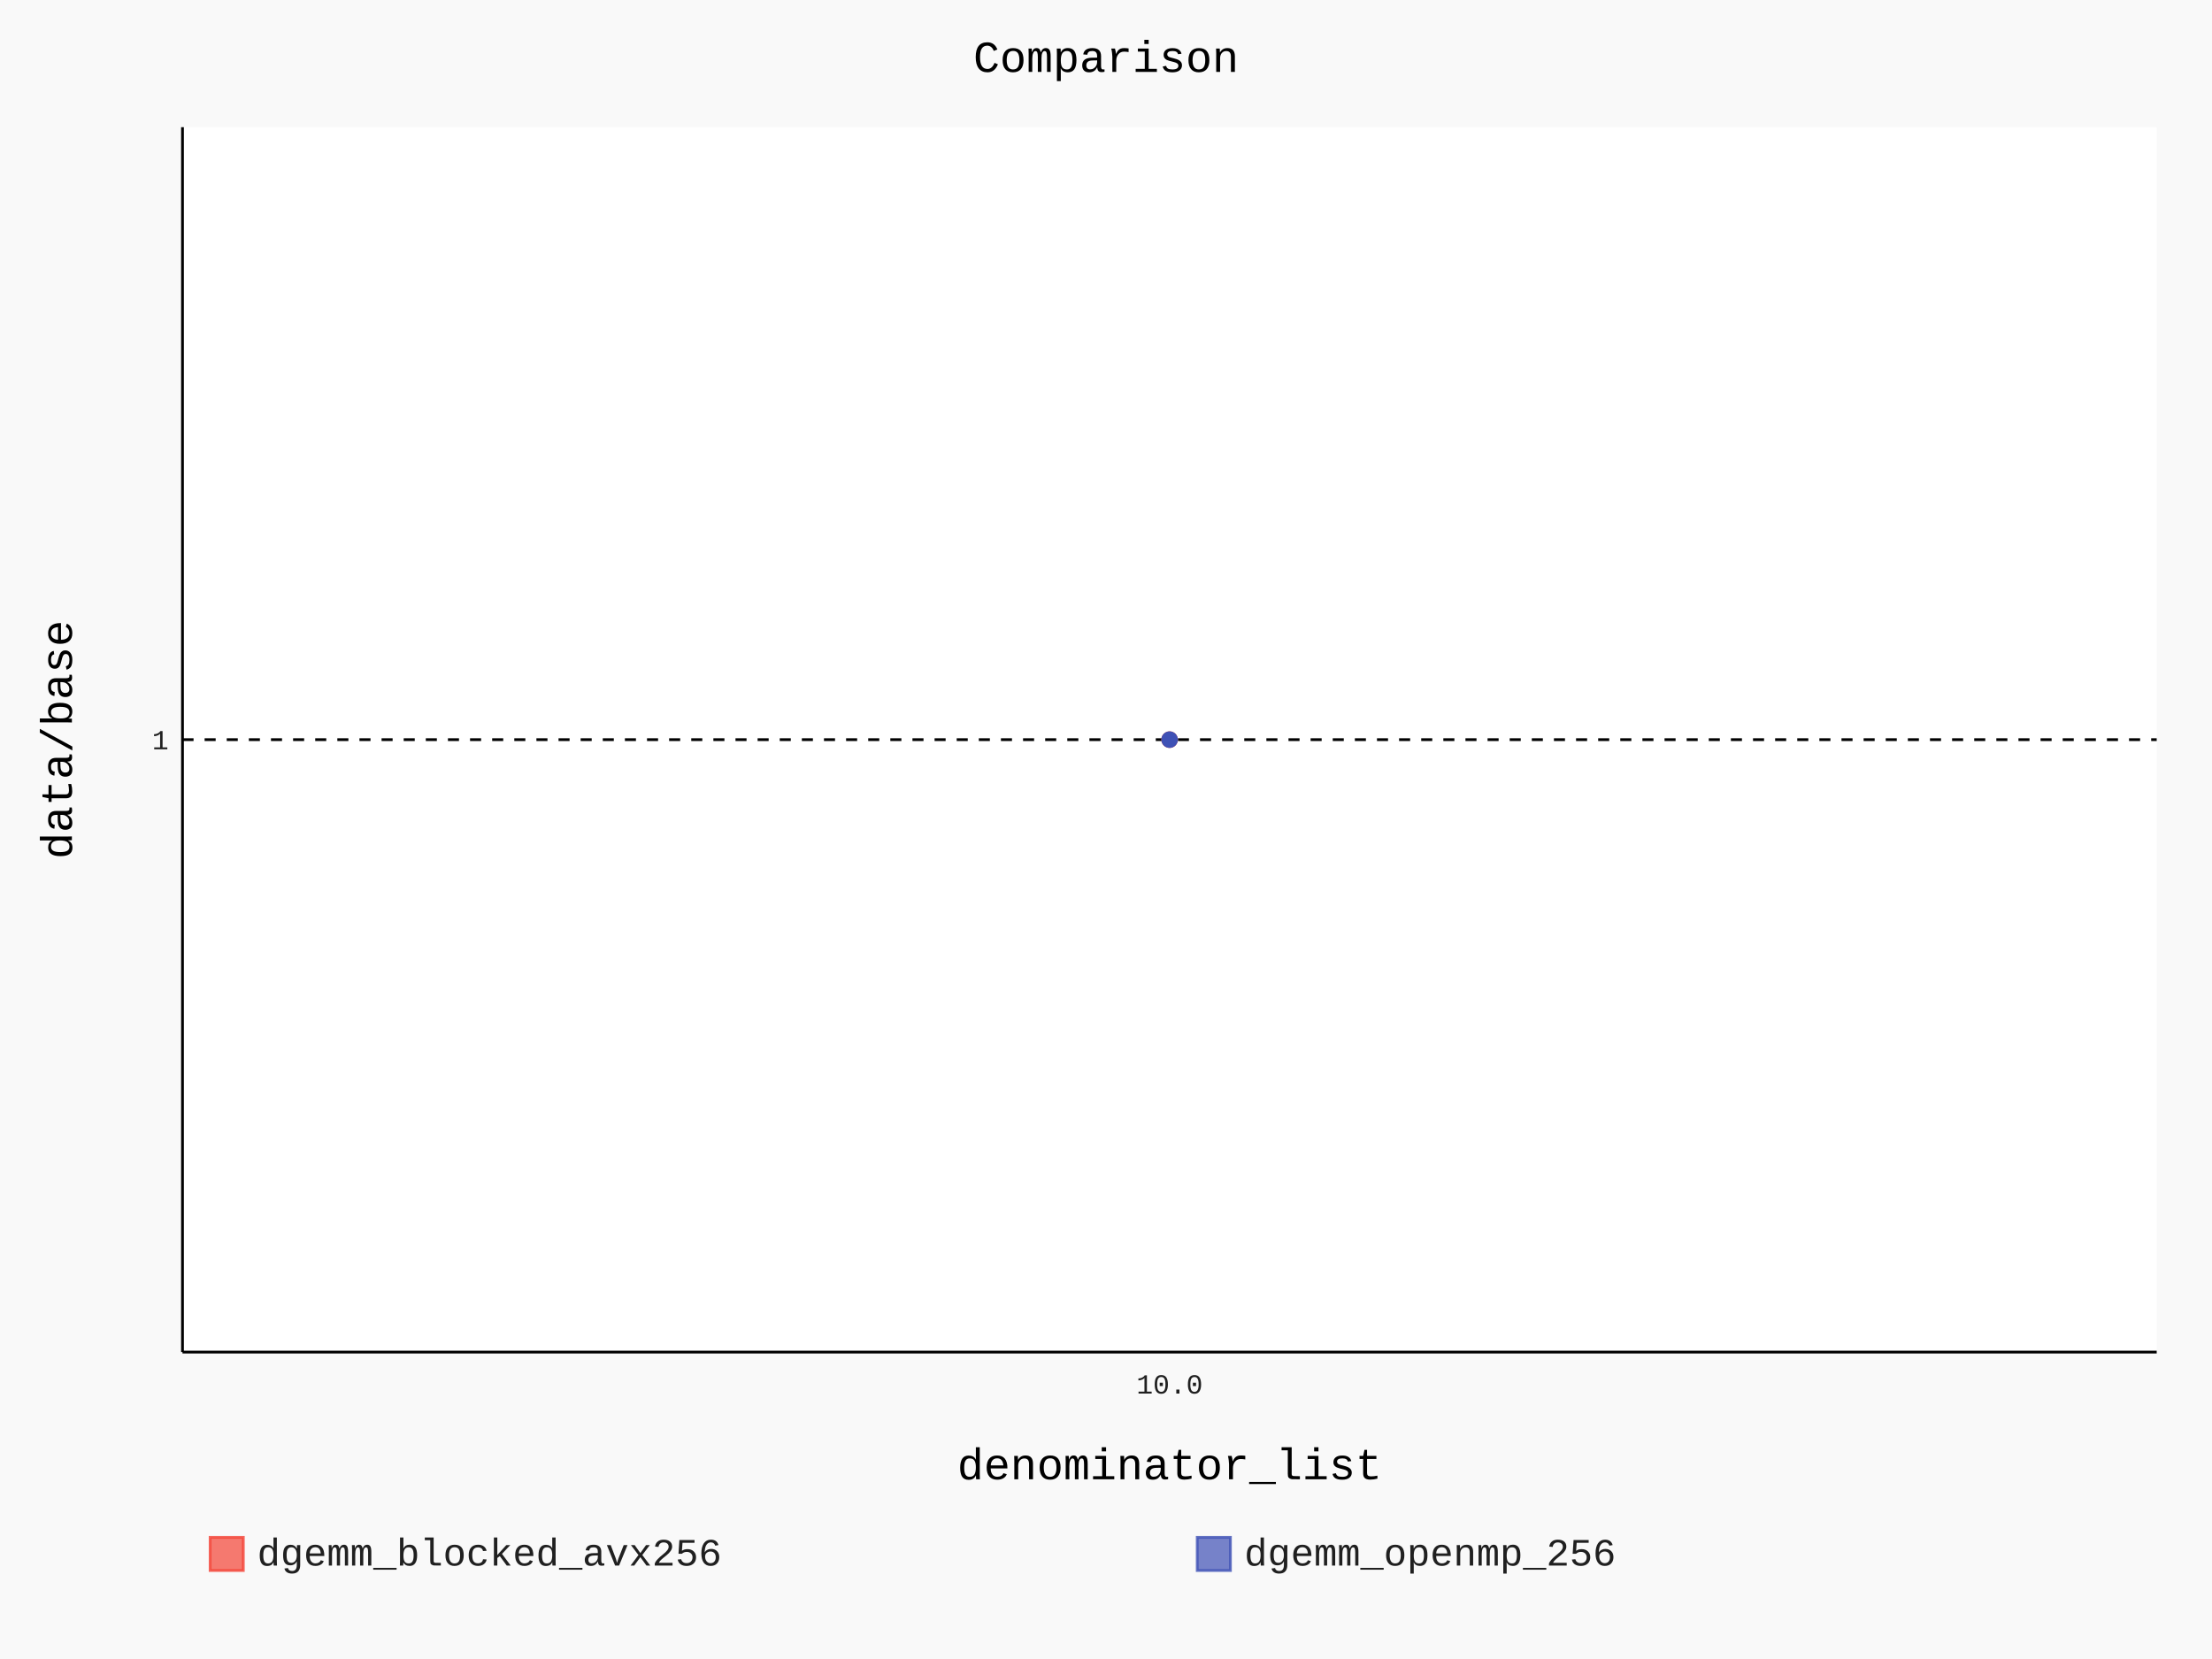
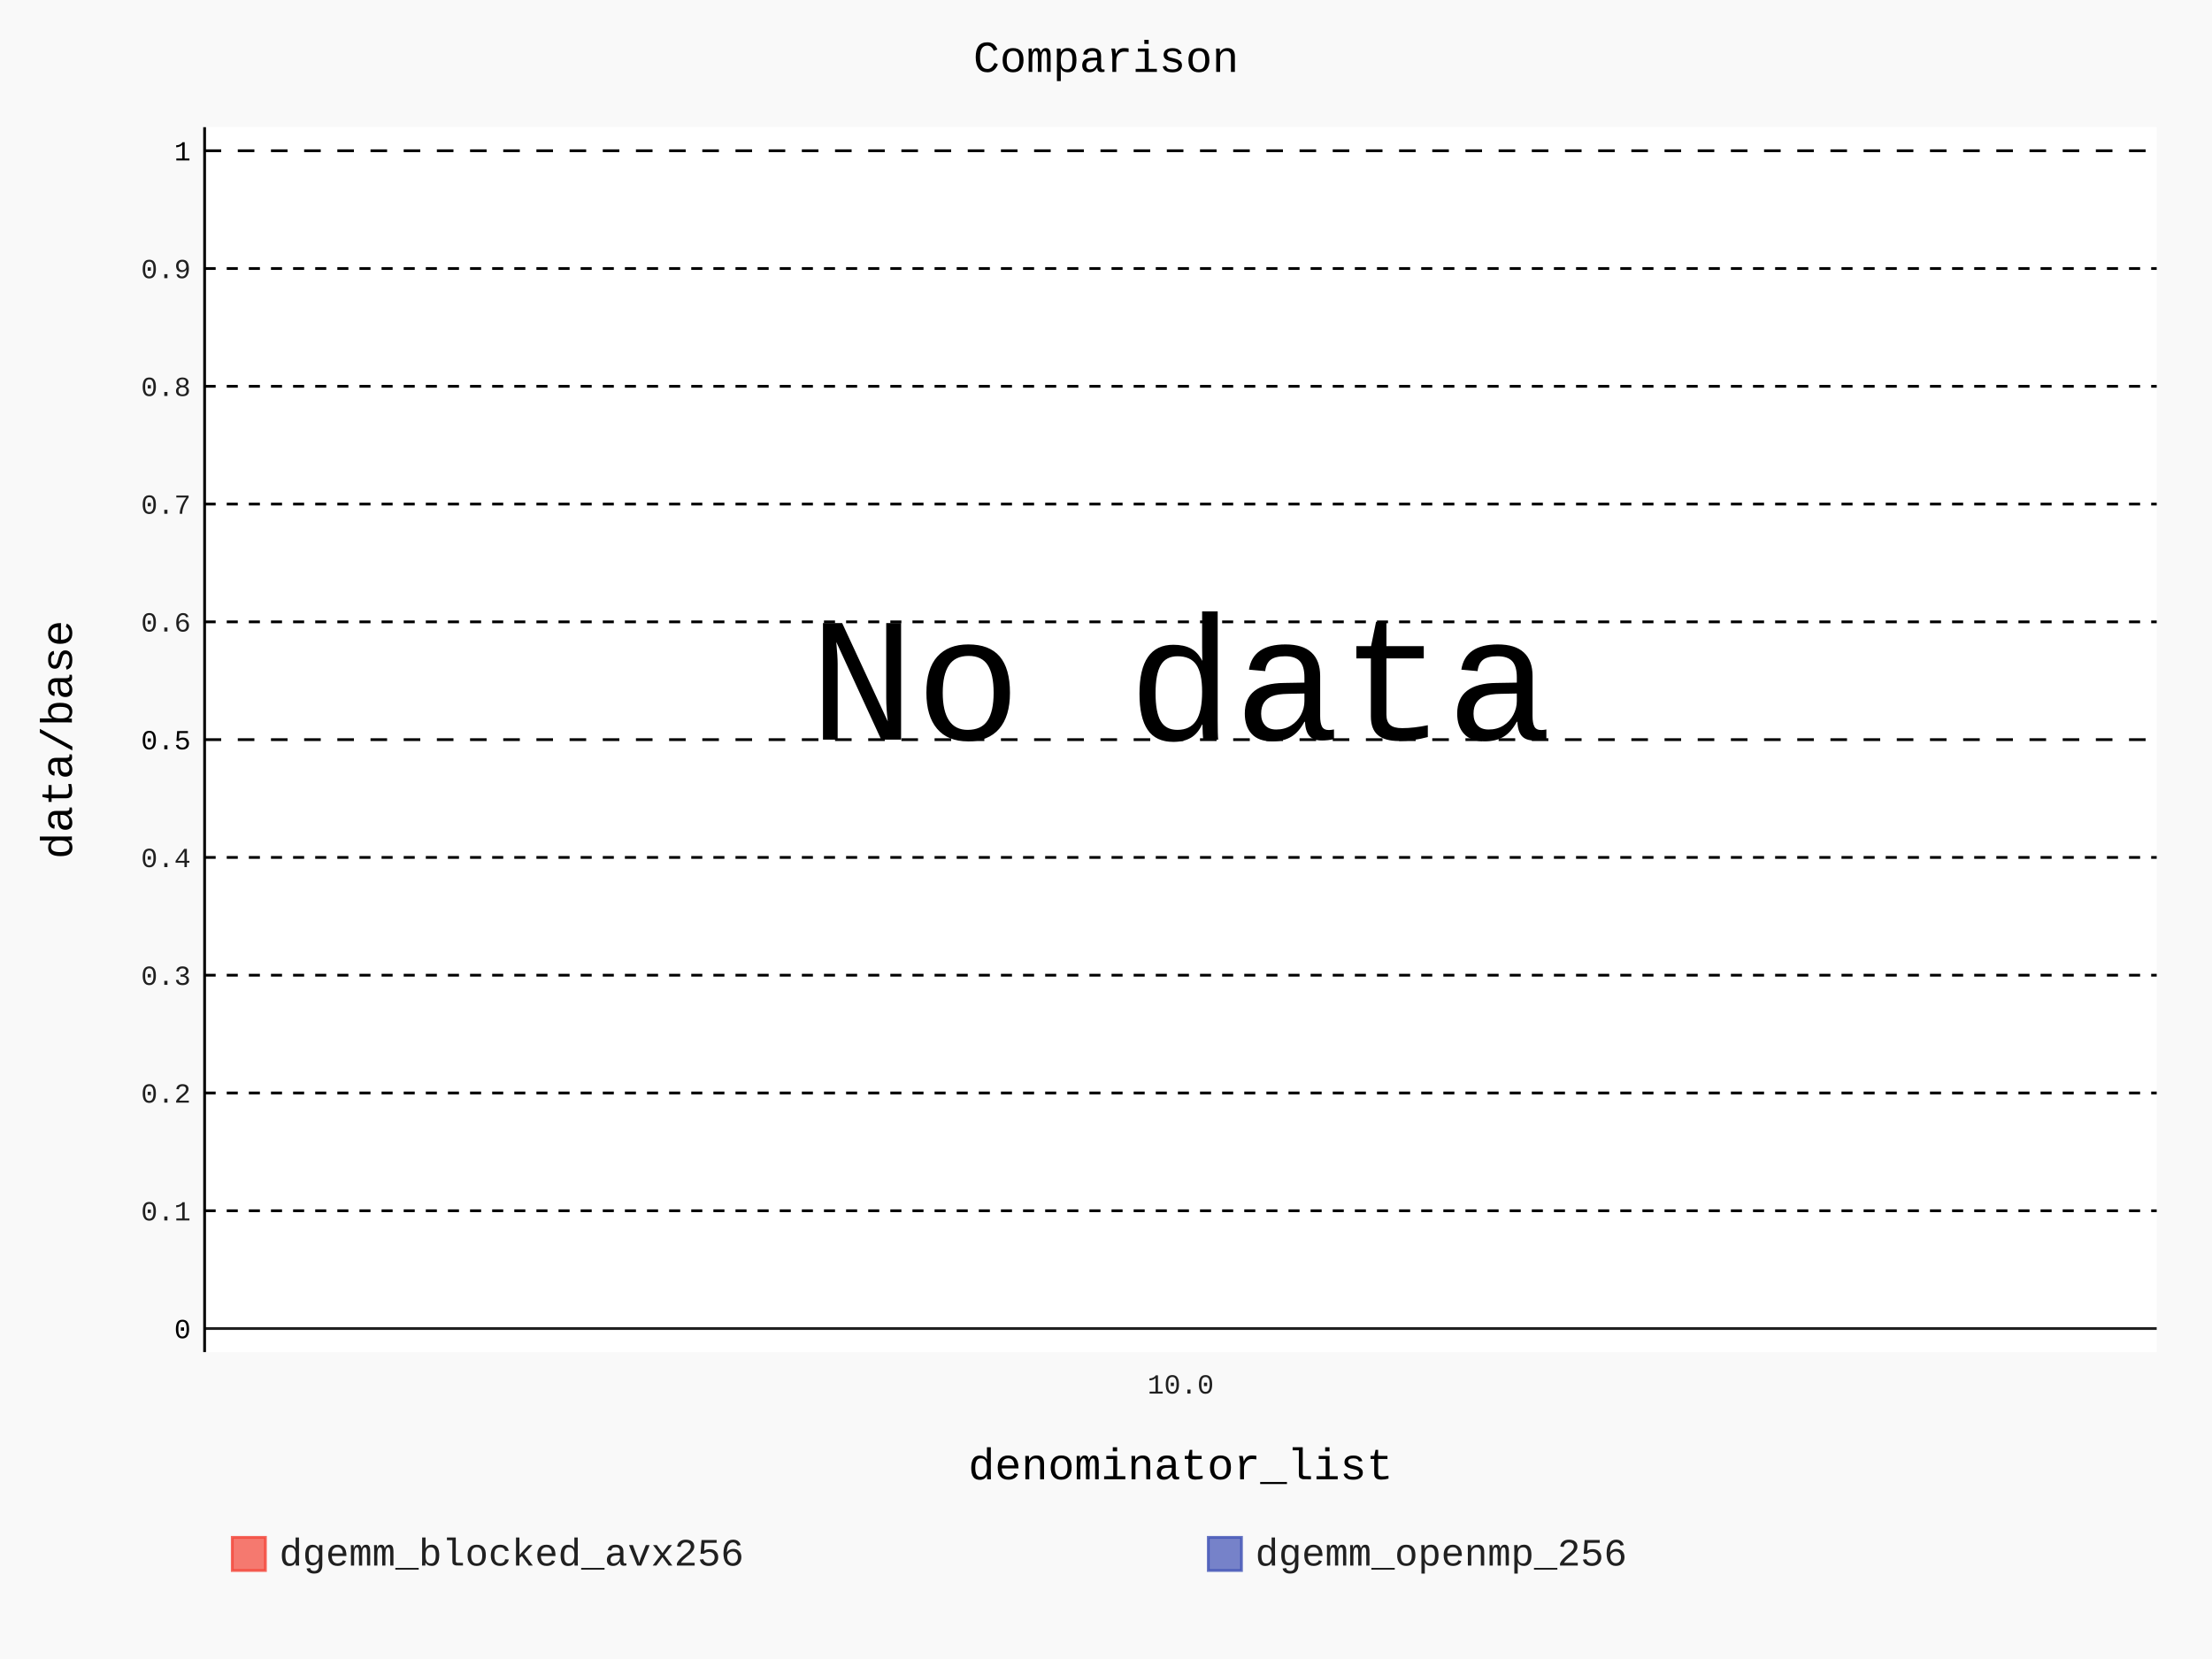
- <svg xmlns="http://www.w3.org/2000/svg" id="chart-72a32e34-7665-4df3-86b3-317d1c8ab8b4" class="pygal-chart" viewBox="0 0 800 600">
+ <svg xmlns="http://www.w3.org/2000/svg" id="chart-22b47270-161b-402b-8832-9a22bf0c7e98" class="pygal-chart" viewBox="0 0 800 600">
  <defs>
-     <style type="text/css">#chart-72a32e34-7665-4df3-86b3-317d1c8ab8b4{-webkit-user-select:none;-webkit-font-smoothing:antialiased;font-family:Consolas,"Liberation Mono",Menlo,Courier,monospace}#chart-72a32e34-7665-4df3-86b3-317d1c8ab8b4 .title{font-family:Consolas,"Liberation Mono",Menlo,Courier,monospace;font-size:16px}#chart-72a32e34-7665-4df3-86b3-317d1c8ab8b4 .legends .legend text{font-family:Consolas,"Liberation Mono",Menlo,Courier,monospace;font-size:14px}#chart-72a32e34-7665-4df3-86b3-317d1c8ab8b4 .axis text{font-family:Consolas,"Liberation Mono",Menlo,Courier,monospace;font-size:10px}#chart-72a32e34-7665-4df3-86b3-317d1c8ab8b4 .axis text.major{font-family:Consolas,"Liberation Mono",Menlo,Courier,monospace;font-size:10px}#chart-72a32e34-7665-4df3-86b3-317d1c8ab8b4 .text-overlay text.value{font-family:Consolas,"Liberation Mono",Menlo,Courier,monospace;font-size:16px}#chart-72a32e34-7665-4df3-86b3-317d1c8ab8b4 .text-overlay text.label{font-family:Consolas,"Liberation Mono",Menlo,Courier,monospace;font-size:10px}#chart-72a32e34-7665-4df3-86b3-317d1c8ab8b4 .tooltip{font-family:Consolas,"Liberation Mono",Menlo,Courier,monospace;font-size:14px}#chart-72a32e34-7665-4df3-86b3-317d1c8ab8b4 text.no_data{font-family:Consolas,"Liberation Mono",Menlo,Courier,monospace;font-size:64px}
- #chart-72a32e34-7665-4df3-86b3-317d1c8ab8b4{background-color:rgba(249,249,249,1)}#chart-72a32e34-7665-4df3-86b3-317d1c8ab8b4 path,#chart-72a32e34-7665-4df3-86b3-317d1c8ab8b4 line,#chart-72a32e34-7665-4df3-86b3-317d1c8ab8b4 rect,#chart-72a32e34-7665-4df3-86b3-317d1c8ab8b4 circle{-webkit-transition:150ms;-moz-transition:150ms;transition:150ms}#chart-72a32e34-7665-4df3-86b3-317d1c8ab8b4 .graph &gt; .background{fill:rgba(249,249,249,1)}#chart-72a32e34-7665-4df3-86b3-317d1c8ab8b4 .plot &gt; .background{fill:rgba(255,255,255,1)}#chart-72a32e34-7665-4df3-86b3-317d1c8ab8b4 .graph{fill:rgba(0,0,0,.87)}#chart-72a32e34-7665-4df3-86b3-317d1c8ab8b4 text.no_data{fill:rgba(0,0,0,1)}#chart-72a32e34-7665-4df3-86b3-317d1c8ab8b4 .title{fill:rgba(0,0,0,1)}#chart-72a32e34-7665-4df3-86b3-317d1c8ab8b4 .legends .legend text{fill:rgba(0,0,0,.87)}#chart-72a32e34-7665-4df3-86b3-317d1c8ab8b4 .legends .legend:hover text{fill:rgba(0,0,0,1)}#chart-72a32e34-7665-4df3-86b3-317d1c8ab8b4 .axis .line{stroke:rgba(0,0,0,1)}#chart-72a32e34-7665-4df3-86b3-317d1c8ab8b4 .axis .guide.line{stroke:rgba(0,0,0,.54)}#chart-72a32e34-7665-4df3-86b3-317d1c8ab8b4 .axis .major.line{stroke:rgba(0,0,0,.87)}#chart-72a32e34-7665-4df3-86b3-317d1c8ab8b4 .axis text.major{fill:rgba(0,0,0,1)}#chart-72a32e34-7665-4df3-86b3-317d1c8ab8b4 .axis.y .guides:hover .guide.line,#chart-72a32e34-7665-4df3-86b3-317d1c8ab8b4 .line-graph .axis.x .guides:hover .guide.line,#chart-72a32e34-7665-4df3-86b3-317d1c8ab8b4 .stackedline-graph .axis.x .guides:hover .guide.line,#chart-72a32e34-7665-4df3-86b3-317d1c8ab8b4 .xy-graph .axis.x .guides:hover .guide.line{stroke:rgba(0,0,0,1)}#chart-72a32e34-7665-4df3-86b3-317d1c8ab8b4 .axis .guides:hover text{fill:rgba(0,0,0,1)}#chart-72a32e34-7665-4df3-86b3-317d1c8ab8b4 .reactive{fill-opacity:.7;stroke-opacity:.8;stroke-width:1}#chart-72a32e34-7665-4df3-86b3-317d1c8ab8b4 .ci{stroke:rgba(0,0,0,.87)}#chart-72a32e34-7665-4df3-86b3-317d1c8ab8b4 .reactive.active,#chart-72a32e34-7665-4df3-86b3-317d1c8ab8b4 .active .reactive{fill-opacity:.8;stroke-opacity:.9;stroke-width:4}#chart-72a32e34-7665-4df3-86b3-317d1c8ab8b4 .ci .reactive.active{stroke-width:1.5}#chart-72a32e34-7665-4df3-86b3-317d1c8ab8b4 .series text{fill:rgba(0,0,0,1)}#chart-72a32e34-7665-4df3-86b3-317d1c8ab8b4 .tooltip rect{fill:rgba(255,255,255,1);stroke:rgba(0,0,0,1);-webkit-transition:opacity 150ms;-moz-transition:opacity 150ms;transition:opacity 150ms}#chart-72a32e34-7665-4df3-86b3-317d1c8ab8b4 .tooltip .label{fill:rgba(0,0,0,.87)}#chart-72a32e34-7665-4df3-86b3-317d1c8ab8b4 .tooltip .label{fill:rgba(0,0,0,.87)}#chart-72a32e34-7665-4df3-86b3-317d1c8ab8b4 .tooltip .legend{font-size:.8em;fill:rgba(0,0,0,.54)}#chart-72a32e34-7665-4df3-86b3-317d1c8ab8b4 .tooltip .x_label{font-size:.6em;fill:rgba(0,0,0,1)}#chart-72a32e34-7665-4df3-86b3-317d1c8ab8b4 .tooltip .xlink{font-size:.5em;text-decoration:underline}#chart-72a32e34-7665-4df3-86b3-317d1c8ab8b4 .tooltip .value{font-size:1.5em}#chart-72a32e34-7665-4df3-86b3-317d1c8ab8b4 .bound{font-size:.5em}#chart-72a32e34-7665-4df3-86b3-317d1c8ab8b4 .max-value{font-size:.75em;fill:rgba(0,0,0,.54)}#chart-72a32e34-7665-4df3-86b3-317d1c8ab8b4 .map-element{fill:rgba(255,255,255,1);stroke:rgba(0,0,0,.54) !important}#chart-72a32e34-7665-4df3-86b3-317d1c8ab8b4 .map-element .reactive{fill-opacity:inherit;stroke-opacity:inherit}#chart-72a32e34-7665-4df3-86b3-317d1c8ab8b4 .color-0,#chart-72a32e34-7665-4df3-86b3-317d1c8ab8b4 .color-0 a:visited{stroke:#F44336;fill:#F44336}#chart-72a32e34-7665-4df3-86b3-317d1c8ab8b4 .color-1,#chart-72a32e34-7665-4df3-86b3-317d1c8ab8b4 .color-1 a:visited{stroke:#3F51B5;fill:#3F51B5}#chart-72a32e34-7665-4df3-86b3-317d1c8ab8b4 .text-overlay .color-0 text{fill:black}#chart-72a32e34-7665-4df3-86b3-317d1c8ab8b4 .text-overlay .color-1 text{fill:black}
- #chart-72a32e34-7665-4df3-86b3-317d1c8ab8b4 text.no_data{text-anchor:middle}#chart-72a32e34-7665-4df3-86b3-317d1c8ab8b4 .guide.line{fill:none}#chart-72a32e34-7665-4df3-86b3-317d1c8ab8b4 .centered{text-anchor:middle}#chart-72a32e34-7665-4df3-86b3-317d1c8ab8b4 .title{text-anchor:middle}#chart-72a32e34-7665-4df3-86b3-317d1c8ab8b4 .legends .legend text{fill-opacity:1}#chart-72a32e34-7665-4df3-86b3-317d1c8ab8b4 .axis.x text{text-anchor:middle}#chart-72a32e34-7665-4df3-86b3-317d1c8ab8b4 .axis.x:not(.web) text[transform]{text-anchor:start}#chart-72a32e34-7665-4df3-86b3-317d1c8ab8b4 .axis.x:not(.web) text[transform].backwards{text-anchor:end}#chart-72a32e34-7665-4df3-86b3-317d1c8ab8b4 .axis.y text{text-anchor:end}#chart-72a32e34-7665-4df3-86b3-317d1c8ab8b4 .axis.y text[transform].backwards{text-anchor:start}#chart-72a32e34-7665-4df3-86b3-317d1c8ab8b4 .axis.y2 text{text-anchor:start}#chart-72a32e34-7665-4df3-86b3-317d1c8ab8b4 .axis.y2 text[transform].backwards{text-anchor:end}#chart-72a32e34-7665-4df3-86b3-317d1c8ab8b4 .axis .guide.line{stroke-dasharray:4,4;stroke:black}#chart-72a32e34-7665-4df3-86b3-317d1c8ab8b4 .axis .major.guide.line{stroke-dasharray:6,6;stroke:black}#chart-72a32e34-7665-4df3-86b3-317d1c8ab8b4 .horizontal .axis.y .guide.line,#chart-72a32e34-7665-4df3-86b3-317d1c8ab8b4 .horizontal .axis.y2 .guide.line,#chart-72a32e34-7665-4df3-86b3-317d1c8ab8b4 .vertical .axis.x .guide.line{opacity:0}#chart-72a32e34-7665-4df3-86b3-317d1c8ab8b4 .horizontal .axis.always_show .guide.line,#chart-72a32e34-7665-4df3-86b3-317d1c8ab8b4 .vertical .axis.always_show .guide.line{opacity:1 !important}#chart-72a32e34-7665-4df3-86b3-317d1c8ab8b4 .axis.y .guides:hover .guide.line,#chart-72a32e34-7665-4df3-86b3-317d1c8ab8b4 .axis.y2 .guides:hover .guide.line,#chart-72a32e34-7665-4df3-86b3-317d1c8ab8b4 .axis.x .guides:hover .guide.line{opacity:1}#chart-72a32e34-7665-4df3-86b3-317d1c8ab8b4 .axis .guides:hover text{opacity:1}#chart-72a32e34-7665-4df3-86b3-317d1c8ab8b4 .nofill{fill:none}#chart-72a32e34-7665-4df3-86b3-317d1c8ab8b4 .subtle-fill{fill-opacity:.2}#chart-72a32e34-7665-4df3-86b3-317d1c8ab8b4 .dot{stroke-width:1px;fill-opacity:1;stroke-opacity:1}#chart-72a32e34-7665-4df3-86b3-317d1c8ab8b4 .dot.active{stroke-width:5px}#chart-72a32e34-7665-4df3-86b3-317d1c8ab8b4 .dot.negative{fill:transparent}#chart-72a32e34-7665-4df3-86b3-317d1c8ab8b4 text,#chart-72a32e34-7665-4df3-86b3-317d1c8ab8b4 tspan{stroke:none !important}#chart-72a32e34-7665-4df3-86b3-317d1c8ab8b4 .series text.active{opacity:1}#chart-72a32e34-7665-4df3-86b3-317d1c8ab8b4 .tooltip rect{fill-opacity:.95;stroke-width:.5}#chart-72a32e34-7665-4df3-86b3-317d1c8ab8b4 .tooltip text{fill-opacity:1}#chart-72a32e34-7665-4df3-86b3-317d1c8ab8b4 .showable{visibility:hidden}#chart-72a32e34-7665-4df3-86b3-317d1c8ab8b4 .showable.shown{visibility:visible}#chart-72a32e34-7665-4df3-86b3-317d1c8ab8b4 .gauge-background{fill:rgba(229,229,229,1);stroke:none}#chart-72a32e34-7665-4df3-86b3-317d1c8ab8b4 .bg-lines{stroke:rgba(249,249,249,1);stroke-width:2px}</style>
+     <style type="text/css">#chart-22b47270-161b-402b-8832-9a22bf0c7e98{-webkit-user-select:none;-webkit-font-smoothing:antialiased;font-family:Consolas,"Liberation Mono",Menlo,Courier,monospace}#chart-22b47270-161b-402b-8832-9a22bf0c7e98 .title{font-family:Consolas,"Liberation Mono",Menlo,Courier,monospace;font-size:16px}#chart-22b47270-161b-402b-8832-9a22bf0c7e98 .legends .legend text{font-family:Consolas,"Liberation Mono",Menlo,Courier,monospace;font-size:14px}#chart-22b47270-161b-402b-8832-9a22bf0c7e98 .axis text{font-family:Consolas,"Liberation Mono",Menlo,Courier,monospace;font-size:10px}#chart-22b47270-161b-402b-8832-9a22bf0c7e98 .axis text.major{font-family:Consolas,"Liberation Mono",Menlo,Courier,monospace;font-size:10px}#chart-22b47270-161b-402b-8832-9a22bf0c7e98 .text-overlay text.value{font-family:Consolas,"Liberation Mono",Menlo,Courier,monospace;font-size:16px}#chart-22b47270-161b-402b-8832-9a22bf0c7e98 .text-overlay text.label{font-family:Consolas,"Liberation Mono",Menlo,Courier,monospace;font-size:10px}#chart-22b47270-161b-402b-8832-9a22bf0c7e98 .tooltip{font-family:Consolas,"Liberation Mono",Menlo,Courier,monospace;font-size:14px}#chart-22b47270-161b-402b-8832-9a22bf0c7e98 text.no_data{font-family:Consolas,"Liberation Mono",Menlo,Courier,monospace;font-size:64px}
+ #chart-22b47270-161b-402b-8832-9a22bf0c7e98{background-color:rgba(249,249,249,1)}#chart-22b47270-161b-402b-8832-9a22bf0c7e98 path,#chart-22b47270-161b-402b-8832-9a22bf0c7e98 line,#chart-22b47270-161b-402b-8832-9a22bf0c7e98 rect,#chart-22b47270-161b-402b-8832-9a22bf0c7e98 circle{-webkit-transition:150ms;-moz-transition:150ms;transition:150ms}#chart-22b47270-161b-402b-8832-9a22bf0c7e98 .graph &gt; .background{fill:rgba(249,249,249,1)}#chart-22b47270-161b-402b-8832-9a22bf0c7e98 .plot &gt; .background{fill:rgba(255,255,255,1)}#chart-22b47270-161b-402b-8832-9a22bf0c7e98 .graph{fill:rgba(0,0,0,.87)}#chart-22b47270-161b-402b-8832-9a22bf0c7e98 text.no_data{fill:rgba(0,0,0,1)}#chart-22b47270-161b-402b-8832-9a22bf0c7e98 .title{fill:rgba(0,0,0,1)}#chart-22b47270-161b-402b-8832-9a22bf0c7e98 .legends .legend text{fill:rgba(0,0,0,.87)}#chart-22b47270-161b-402b-8832-9a22bf0c7e98 .legends .legend:hover text{fill:rgba(0,0,0,1)}#chart-22b47270-161b-402b-8832-9a22bf0c7e98 .axis .line{stroke:rgba(0,0,0,1)}#chart-22b47270-161b-402b-8832-9a22bf0c7e98 .axis .guide.line{stroke:rgba(0,0,0,.54)}#chart-22b47270-161b-402b-8832-9a22bf0c7e98 .axis .major.line{stroke:rgba(0,0,0,.87)}#chart-22b47270-161b-402b-8832-9a22bf0c7e98 .axis text.major{fill:rgba(0,0,0,1)}#chart-22b47270-161b-402b-8832-9a22bf0c7e98 .axis.y .guides:hover .guide.line,#chart-22b47270-161b-402b-8832-9a22bf0c7e98 .line-graph .axis.x .guides:hover .guide.line,#chart-22b47270-161b-402b-8832-9a22bf0c7e98 .stackedline-graph .axis.x .guides:hover .guide.line,#chart-22b47270-161b-402b-8832-9a22bf0c7e98 .xy-graph .axis.x .guides:hover .guide.line{stroke:rgba(0,0,0,1)}#chart-22b47270-161b-402b-8832-9a22bf0c7e98 .axis .guides:hover text{fill:rgba(0,0,0,1)}#chart-22b47270-161b-402b-8832-9a22bf0c7e98 .reactive{fill-opacity:.7;stroke-opacity:.8;stroke-width:1}#chart-22b47270-161b-402b-8832-9a22bf0c7e98 .ci{stroke:rgba(0,0,0,.87)}#chart-22b47270-161b-402b-8832-9a22bf0c7e98 .reactive.active,#chart-22b47270-161b-402b-8832-9a22bf0c7e98 .active .reactive{fill-opacity:.8;stroke-opacity:.9;stroke-width:4}#chart-22b47270-161b-402b-8832-9a22bf0c7e98 .ci .reactive.active{stroke-width:1.5}#chart-22b47270-161b-402b-8832-9a22bf0c7e98 .series text{fill:rgba(0,0,0,1)}#chart-22b47270-161b-402b-8832-9a22bf0c7e98 .tooltip rect{fill:rgba(255,255,255,1);stroke:rgba(0,0,0,1);-webkit-transition:opacity 150ms;-moz-transition:opacity 150ms;transition:opacity 150ms}#chart-22b47270-161b-402b-8832-9a22bf0c7e98 .tooltip .label{fill:rgba(0,0,0,.87)}#chart-22b47270-161b-402b-8832-9a22bf0c7e98 .tooltip .label{fill:rgba(0,0,0,.87)}#chart-22b47270-161b-402b-8832-9a22bf0c7e98 .tooltip .legend{font-size:.8em;fill:rgba(0,0,0,.54)}#chart-22b47270-161b-402b-8832-9a22bf0c7e98 .tooltip .x_label{font-size:.6em;fill:rgba(0,0,0,1)}#chart-22b47270-161b-402b-8832-9a22bf0c7e98 .tooltip .xlink{font-size:.5em;text-decoration:underline}#chart-22b47270-161b-402b-8832-9a22bf0c7e98 .tooltip .value{font-size:1.5em}#chart-22b47270-161b-402b-8832-9a22bf0c7e98 .bound{font-size:.5em}#chart-22b47270-161b-402b-8832-9a22bf0c7e98 .max-value{font-size:.75em;fill:rgba(0,0,0,.54)}#chart-22b47270-161b-402b-8832-9a22bf0c7e98 .map-element{fill:rgba(255,255,255,1);stroke:rgba(0,0,0,.54) !important}#chart-22b47270-161b-402b-8832-9a22bf0c7e98 .map-element .reactive{fill-opacity:inherit;stroke-opacity:inherit}#chart-22b47270-161b-402b-8832-9a22bf0c7e98 .color-0,#chart-22b47270-161b-402b-8832-9a22bf0c7e98 .color-0 a:visited{stroke:#F44336;fill:#F44336}#chart-22b47270-161b-402b-8832-9a22bf0c7e98 .color-1,#chart-22b47270-161b-402b-8832-9a22bf0c7e98 .color-1 a:visited{stroke:#3F51B5;fill:#3F51B5}#chart-22b47270-161b-402b-8832-9a22bf0c7e98 .text-overlay .color-0 text{fill:black}#chart-22b47270-161b-402b-8832-9a22bf0c7e98 .text-overlay .color-1 text{fill:black}
+ #chart-22b47270-161b-402b-8832-9a22bf0c7e98 text.no_data{text-anchor:middle}#chart-22b47270-161b-402b-8832-9a22bf0c7e98 .guide.line{fill:none}#chart-22b47270-161b-402b-8832-9a22bf0c7e98 .centered{text-anchor:middle}#chart-22b47270-161b-402b-8832-9a22bf0c7e98 .title{text-anchor:middle}#chart-22b47270-161b-402b-8832-9a22bf0c7e98 .legends .legend text{fill-opacity:1}#chart-22b47270-161b-402b-8832-9a22bf0c7e98 .axis.x text{text-anchor:middle}#chart-22b47270-161b-402b-8832-9a22bf0c7e98 .axis.x:not(.web) text[transform]{text-anchor:start}#chart-22b47270-161b-402b-8832-9a22bf0c7e98 .axis.x:not(.web) text[transform].backwards{text-anchor:end}#chart-22b47270-161b-402b-8832-9a22bf0c7e98 .axis.y text{text-anchor:end}#chart-22b47270-161b-402b-8832-9a22bf0c7e98 .axis.y text[transform].backwards{text-anchor:start}#chart-22b47270-161b-402b-8832-9a22bf0c7e98 .axis.y2 text{text-anchor:start}#chart-22b47270-161b-402b-8832-9a22bf0c7e98 .axis.y2 text[transform].backwards{text-anchor:end}#chart-22b47270-161b-402b-8832-9a22bf0c7e98 .axis .guide.line{stroke-dasharray:4,4;stroke:black}#chart-22b47270-161b-402b-8832-9a22bf0c7e98 .axis .major.guide.line{stroke-dasharray:6,6;stroke:black}#chart-22b47270-161b-402b-8832-9a22bf0c7e98 .horizontal .axis.y .guide.line,#chart-22b47270-161b-402b-8832-9a22bf0c7e98 .horizontal .axis.y2 .guide.line,#chart-22b47270-161b-402b-8832-9a22bf0c7e98 .vertical .axis.x .guide.line{opacity:0}#chart-22b47270-161b-402b-8832-9a22bf0c7e98 .horizontal .axis.always_show .guide.line,#chart-22b47270-161b-402b-8832-9a22bf0c7e98 .vertical .axis.always_show .guide.line{opacity:1 !important}#chart-22b47270-161b-402b-8832-9a22bf0c7e98 .axis.y .guides:hover .guide.line,#chart-22b47270-161b-402b-8832-9a22bf0c7e98 .axis.y2 .guides:hover .guide.line,#chart-22b47270-161b-402b-8832-9a22bf0c7e98 .axis.x .guides:hover .guide.line{opacity:1}#chart-22b47270-161b-402b-8832-9a22bf0c7e98 .axis .guides:hover text{opacity:1}#chart-22b47270-161b-402b-8832-9a22bf0c7e98 .nofill{fill:none}#chart-22b47270-161b-402b-8832-9a22bf0c7e98 .subtle-fill{fill-opacity:.2}#chart-22b47270-161b-402b-8832-9a22bf0c7e98 .dot{stroke-width:1px;fill-opacity:1;stroke-opacity:1}#chart-22b47270-161b-402b-8832-9a22bf0c7e98 .dot.active{stroke-width:5px}#chart-22b47270-161b-402b-8832-9a22bf0c7e98 .dot.negative{fill:transparent}#chart-22b47270-161b-402b-8832-9a22bf0c7e98 text,#chart-22b47270-161b-402b-8832-9a22bf0c7e98 tspan{stroke:none !important}#chart-22b47270-161b-402b-8832-9a22bf0c7e98 .series text.active{opacity:1}#chart-22b47270-161b-402b-8832-9a22bf0c7e98 .tooltip rect{fill-opacity:.95;stroke-width:.5}#chart-22b47270-161b-402b-8832-9a22bf0c7e98 .tooltip text{fill-opacity:1}#chart-22b47270-161b-402b-8832-9a22bf0c7e98 .showable{visibility:hidden}#chart-22b47270-161b-402b-8832-9a22bf0c7e98 .showable.shown{visibility:visible}#chart-22b47270-161b-402b-8832-9a22bf0c7e98 .gauge-background{fill:rgba(229,229,229,1);stroke:none}#chart-22b47270-161b-402b-8832-9a22bf0c7e98 .bg-lines{stroke:rgba(249,249,249,1);stroke-width:2px}</style>
  </defs>
  <g class="graph line-graph vertical">
    <rect x="0" y="0" width="800" height="600" class="background" />
-     <g transform="translate(66, 46)" class="plot">
-       <rect x="0" y="0" width="714" height="443.0" class="background" />
+     <g transform="translate(74, 46)" class="plot">
+       <rect x="0" y="0" width="706.0" height="443.0" class="background" />
      <g class="axis y always_show">
-         <path d="M0 443 h714" class="line" />
        <g class="guides">
-           <path d="M0 221.5 h714" class="guide line" />
-           <text x="-5" y="225.0" class="">1</text>
+           <path d="M0 434.481 h706" class="axis major line" />
+           <text x="-5" y="437.981" class="major">0</text>
+         </g>
+         <g class="guides">
+           <path d="M0 391.885 h706" class="guide line" />
+           <text x="-5" y="395.385" class="">0.1</text>
+         </g>
+         <g class="guides">
+           <path d="M0 349.288 h706" class="guide line" />
+           <text x="-5" y="352.788" class="">0.2</text>
+         </g>
+         <g class="guides">
+           <path d="M0 306.692 h706" class="guide line" />
+           <text x="-5" y="310.192" class="">0.3</text>
+         </g>
+         <g class="guides">
+           <path d="M0 264.096 h706" class="guide line" />
+           <text x="-5" y="267.596" class="">0.4</text>
+         </g>
+         <g class="guides">
+           <path d="M0 221.5 h706" class="major guide line" />
+           <text x="-5" y="225.0" class="major">0.5</text>
+         </g>
+         <g class="guides">
+           <path d="M0 178.904 h706" class="guide line" />
+           <text x="-5" y="182.404" class="">0.6</text>
+         </g>
+         <g class="guides">
+           <path d="M0 136.308 h706" class="guide line" />
+           <text x="-5" y="139.808" class="">0.7</text>
+         </g>
+         <g class="guides">
+           <path d="M0 93.712 h706" class="guide line" />
+           <text x="-5" y="97.212" class="">0.8</text>
+         </g>
+         <g class="guides">
+           <path d="M0 51.115 h706" class="guide line" />
+           <text x="-5" y="54.615" class="">0.9</text>
+         </g>
+         <g class="guides">
+           <path d="M0 8.519 h706" class="major guide line" />
+           <text x="-5" y="12.019" class="major">1</text>
        </g>
      </g>
      <g class="axis x">
        <path d="M0 0 v443" class="line" />
        <g class="guides">
-           <path d="M357 0 v443" class="guide line" />
-           <text x="357.0" y="458.0" class="">10.0</text>
+           <path d="M353 0 v443" class="guide line" />
+           <text x="353.0" y="458.0" class="">10.0</text>
        </g>
      </g>
-       <g class="series serie-0 color-0" />
-       <g class="series serie-1 color-1" />
    </g>
    <g class="titles">
      <text x="400.0" y="26" class="title plot_title">Comparison</text>
-       <text x="423.0" y="535.0" class="title">denominator_list</text>
+       <text x="427.0" y="535.0" class="title">denominator_list</text>
      <text x="0" y="293.5" class="title" transform="rotate(-90 0 267.5)">data/base</text>
    </g>
-     <g transform="translate(66, 46)" class="plot overlay">
-       <g class="series serie-0 color-0">
-         <g class="dots">
-           <circle cx="357.0" cy="221.5" r="2.5" class="dot reactive tooltip-trigger" />
-         </g>
-       </g>
-       <g class="series serie-1 color-1">
-         <g class="dots">
-           <circle cx="357.0" cy="221.5" r="2.5" class="dot reactive tooltip-trigger" />
-         </g>
-       </g>
+     <g transform="translate(74, 46)" class="plot overlay" />
+     <g transform="translate(74, 46)" class="plot text-overlay">
+       <text x="353.0" y="221.5" class="no_data">No data</text>
    </g>
-     <g transform="translate(66, 46)" class="plot text-overlay">
-       <g class="series serie-0 color-0" />
-       <g class="series serie-1 color-1" />
-     </g>
-     <g transform="translate(66, 46)" class="plot tooltip-overlay">
+     <g transform="translate(74, 46)" class="plot tooltip-overlay">
      <g transform="translate(0 0)" style="opacity: 0" class="tooltip">
        <rect rx="0" ry="0" width="0" height="0" class="tooltip-box" />
        <g class="text" />
      </g>
    </g>
-     <g transform="translate(76, 555)" class="legends">
+     <g transform="translate(84, 555)" class="legends">
      <g id="activate-serie-0" class="legend reactive activate-serie">
        <rect x="0.0" y="1.0" width="12" height="12" class="color-0 reactive" />
        <text x="17.0" y="11.2">dgemm_blocked_avx256</text>
      </g>
      <g id="activate-serie-1" class="legend reactive activate-serie">
-         <rect x="357.0" y="1.0" width="12" height="12" class="color-1 reactive" />
-         <text x="374.0" y="11.2">dgemm_openmp_256</text>
+         <rect x="353.0" y="1.0" width="12" height="12" class="color-1 reactive" />
+         <text x="370.0" y="11.2">dgemm_openmp_256</text>
      </g>
    </g>
  </g>
</svg>
